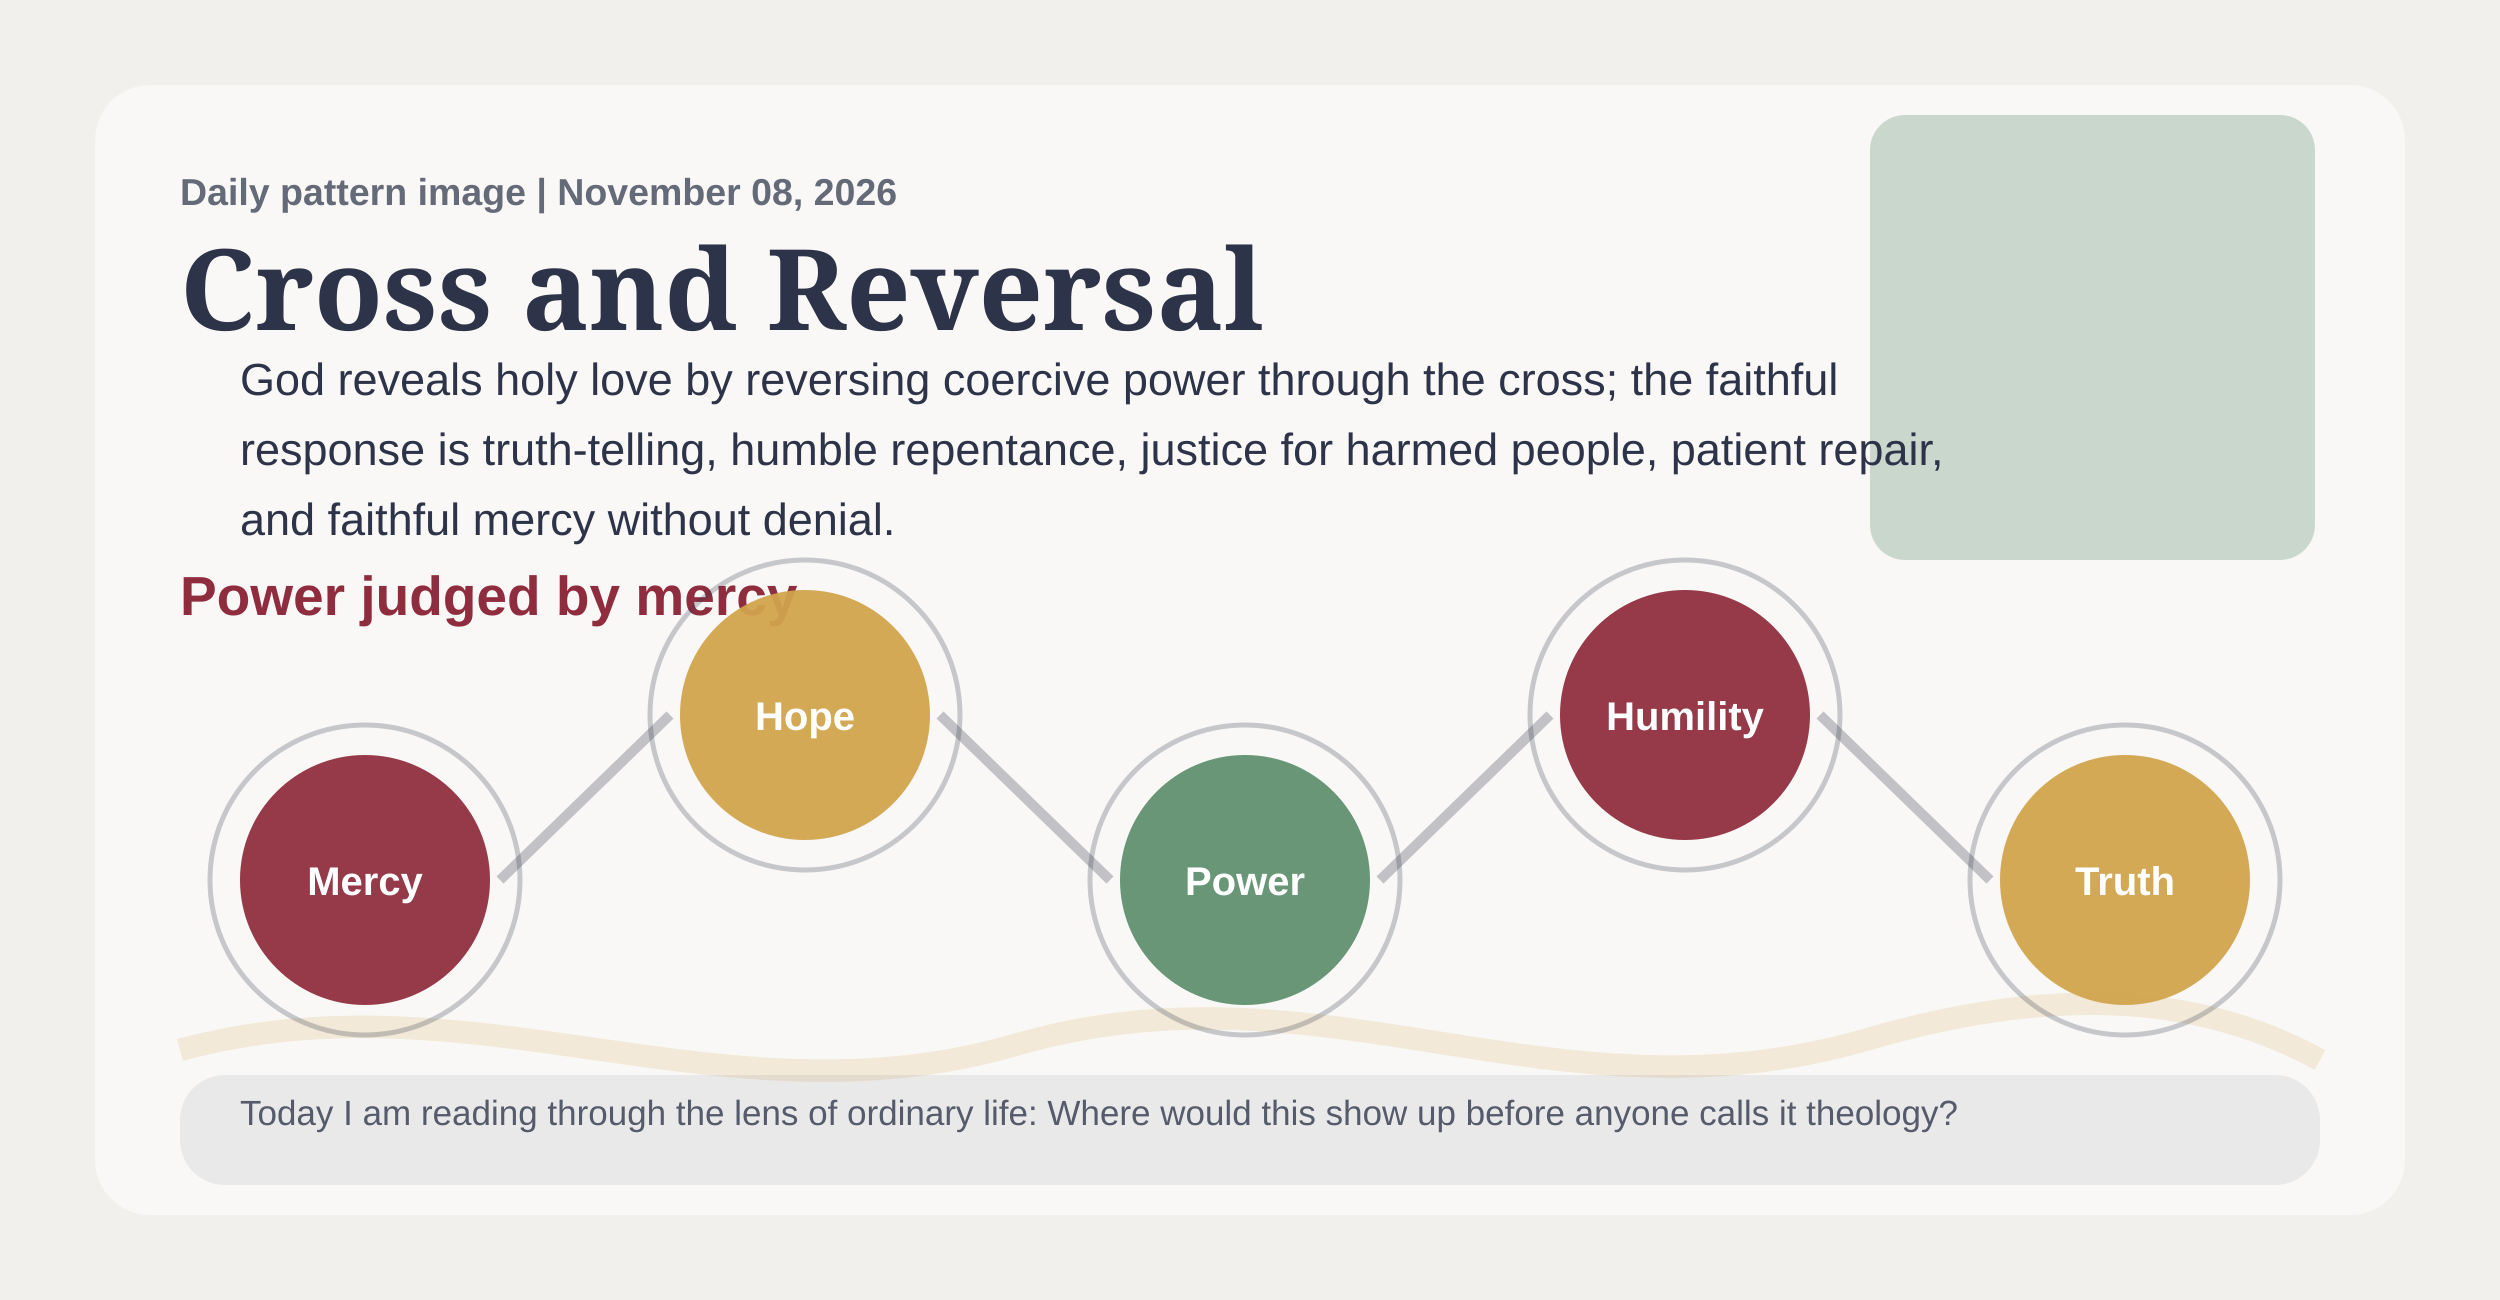
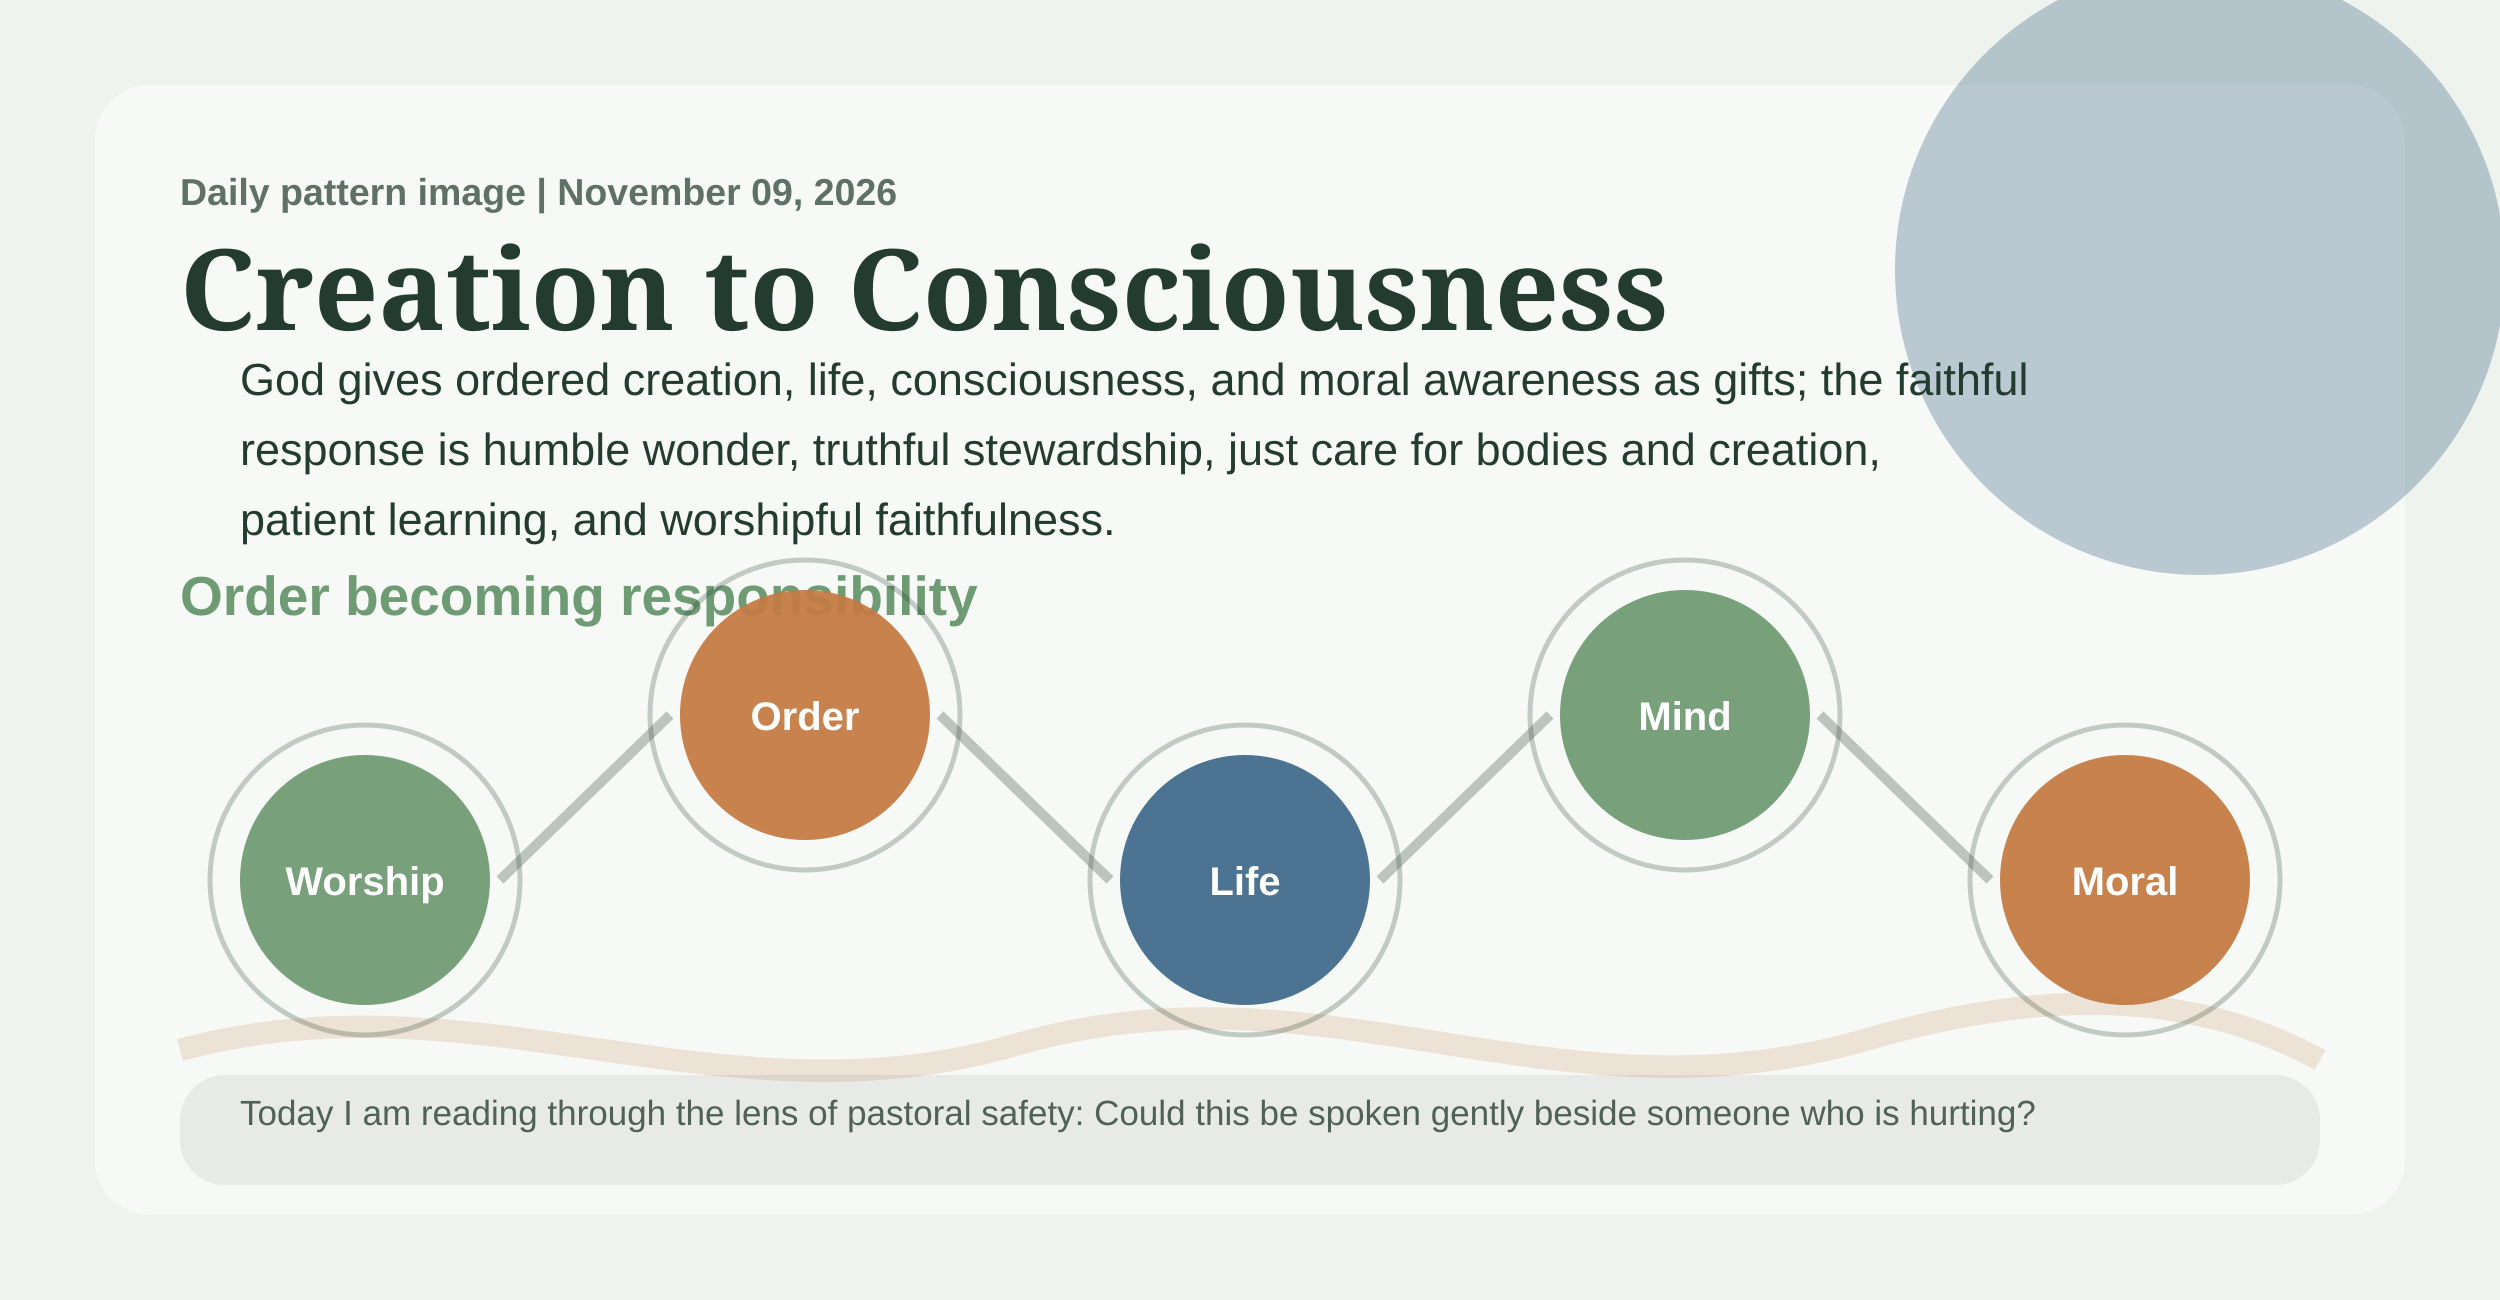
<svg xmlns="http://www.w3.org/2000/svg" width="1000" height="520" viewBox="0 0 1000 520" role="img" aria-labelledby="title desc">
  <style>
-     .eyebrow { font: 700 15px Arial, sans-serif; letter-spacing: 0; fill: #2d3348; opacity: 0.72; }
-     .title { font: 700 45px Georgia, serif; letter-spacing: 0; fill: #2d3348; }
-     .subtitle { font: 700 22px Arial, sans-serif; letter-spacing: 0; fill: #8f2d3f; }
-     .body { font: 18px Arial, sans-serif; letter-spacing: 0; fill: #2d3348; }
-     .small { font: 14px Arial, sans-serif; letter-spacing: 0; fill: #2d3348; opacity: 0.78; }
+     .eyebrow { font: 700 15px Arial, sans-serif; letter-spacing: 0; fill: #243b2f; opacity: 0.72; }
+     .title { font: 700 45px Georgia, serif; letter-spacing: 0; fill: #243b2f; }
+     .subtitle { font: 700 22px Arial, sans-serif; letter-spacing: 0; fill: #6e9a74; }
+     .body { font: 18px Arial, sans-serif; letter-spacing: 0; fill: #243b2f; }
+     .small { font: 14px Arial, sans-serif; letter-spacing: 0; fill: #243b2f; opacity: 0.78; }
    .node { font: 700 16px Arial, sans-serif; letter-spacing: 0; fill: #ffffff; }
  </style>
-   <rect width="1000" height="520" fill="#f2f0ec" />
+   <rect width="1000" height="520" fill="#eef3ed" />
  <rect x="38" y="34" width="924" height="452" rx="22" fill="#ffffff" opacity="0.50" />
-   <rect x="748" y="46" width="178" height="178" rx="14" fill="#5f8f70" opacity="0.31" />
-   <path d="M72 420 C190 388 288 452 406 418 C530 382 620 452 746 416 C828 392 884 400 928 424" fill="none" stroke="#d0a44c" stroke-width="9" opacity="0.18" />
-   <text x="72" y="82" class="eyebrow">Daily pattern image | November 08, 2026</text>
-   <text x="72" y="132" class="title">Cross and Reversal</text>
-   <text x="72" y="246" class="subtitle">Power judged by mercy</text>
-   <text x="96" y="158" class="body">God reveals holy love by reversing coercive power through the cross; the faithful</text>
-   <text x="96" y="186" class="body">response is truth-telling, humble repentance, justice for harmed people, patient repair,</text>
-   <text x="96" y="214" class="body">and faithful mercy without denial.</text>
-   <line x1="200" y1="352" x2="268" y2="286" stroke="#2d3348" stroke-width="4" opacity="0.28" />
-   <line x1="376" y1="286" x2="444" y2="352" stroke="#2d3348" stroke-width="4" opacity="0.28" />
-   <line x1="552" y1="352" x2="620" y2="286" stroke="#2d3348" stroke-width="4" opacity="0.28" />
-   <line x1="728" y1="286" x2="796" y2="352" stroke="#2d3348" stroke-width="4" opacity="0.28" />
-   <circle cx="146" cy="352" r="50" fill="#8f2d3f" opacity="0.94" />
-   <circle cx="146" cy="352" r="62" fill="none" stroke="#2d3348" stroke-width="2" opacity="0.25" />
-   <text x="146" y="358" text-anchor="middle" class="node">Mercy</text>
-   <circle cx="322" cy="286" r="50" fill="#d0a44c" opacity="0.94" />
-   <circle cx="322" cy="286" r="62" fill="none" stroke="#2d3348" stroke-width="2" opacity="0.25" />
-   <text x="322" y="292" text-anchor="middle" class="node">Hope</text>
-   <circle cx="498" cy="352" r="50" fill="#5f8f70" opacity="0.94" />
-   <circle cx="498" cy="352" r="62" fill="none" stroke="#2d3348" stroke-width="2" opacity="0.25" />
-   <text x="498" y="358" text-anchor="middle" class="node">Power</text>
-   <circle cx="674" cy="286" r="50" fill="#8f2d3f" opacity="0.94" />
-   <circle cx="674" cy="286" r="62" fill="none" stroke="#2d3348" stroke-width="2" opacity="0.25" />
-   <text x="674" y="292" text-anchor="middle" class="node">Humility</text>
-   <circle cx="850" cy="352" r="50" fill="#d0a44c" opacity="0.94" />
-   <circle cx="850" cy="352" r="62" fill="none" stroke="#2d3348" stroke-width="2" opacity="0.25" />
-   <text x="850" y="358" text-anchor="middle" class="node">Truth</text>
-   <rect x="72" y="430" width="856" height="44" rx="18" fill="#2d3348" opacity="0.08" />
-   <text x="96" y="450" class="small">Today I am reading through the lens of ordinary life: Where would this show up before anyone calls it theology?</text>
+   <circle cx="880" cy="108" r="122" fill="#416a8b" opacity="0.34" />
+   <path d="M72 420 C190 388 288 452 406 418 C530 382 620 452 746 416 C828 392 884 400 928 424" fill="none" stroke="#c47a43" stroke-width="9" opacity="0.18" />
+   <text x="72" y="82" class="eyebrow">Daily pattern image | November 09, 2026</text>
+   <text x="72" y="132" class="title">Creation to Consciousness</text>
+   <text x="72" y="246" class="subtitle">Order becoming responsibility</text>
+   <text x="96" y="158" class="body">God gives ordered creation, life, consciousness, and moral awareness as gifts; the faithful</text>
+   <text x="96" y="186" class="body">response is humble wonder, truthful stewardship, just care for bodies and creation,</text>
+   <text x="96" y="214" class="body">patient learning, and worshipful faithfulness.</text>
+   <line x1="200" y1="352" x2="268" y2="286" stroke="#243b2f" stroke-width="4" opacity="0.28" />
+   <line x1="376" y1="286" x2="444" y2="352" stroke="#243b2f" stroke-width="4" opacity="0.28" />
+   <line x1="552" y1="352" x2="620" y2="286" stroke="#243b2f" stroke-width="4" opacity="0.28" />
+   <line x1="728" y1="286" x2="796" y2="352" stroke="#243b2f" stroke-width="4" opacity="0.28" />
+   <circle cx="146" cy="352" r="50" fill="#6e9a74" opacity="0.94" />
+   <circle cx="146" cy="352" r="62" fill="none" stroke="#243b2f" stroke-width="2" opacity="0.25" />
+   <text x="146" y="358" text-anchor="middle" class="node">Worship</text>
+   <circle cx="322" cy="286" r="50" fill="#c47a43" opacity="0.94" />
+   <circle cx="322" cy="286" r="62" fill="none" stroke="#243b2f" stroke-width="2" opacity="0.25" />
+   <text x="322" y="292" text-anchor="middle" class="node">Order</text>
+   <circle cx="498" cy="352" r="50" fill="#416a8b" opacity="0.94" />
+   <circle cx="498" cy="352" r="62" fill="none" stroke="#243b2f" stroke-width="2" opacity="0.25" />
+   <text x="498" y="358" text-anchor="middle" class="node">Life</text>
+   <circle cx="674" cy="286" r="50" fill="#6e9a74" opacity="0.94" />
+   <circle cx="674" cy="286" r="62" fill="none" stroke="#243b2f" stroke-width="2" opacity="0.25" />
+   <text x="674" y="292" text-anchor="middle" class="node">Mind</text>
+   <circle cx="850" cy="352" r="50" fill="#c47a43" opacity="0.94" />
+   <circle cx="850" cy="352" r="62" fill="none" stroke="#243b2f" stroke-width="2" opacity="0.25" />
+   <text x="850" y="358" text-anchor="middle" class="node">Moral</text>
+   <rect x="72" y="430" width="856" height="44" rx="18" fill="#243b2f" opacity="0.08" />
+   <text x="96" y="450" class="small">Today I am reading through the lens of pastoral safety: Could this be spoken gently beside someone who is hurting?</text>
</svg>
